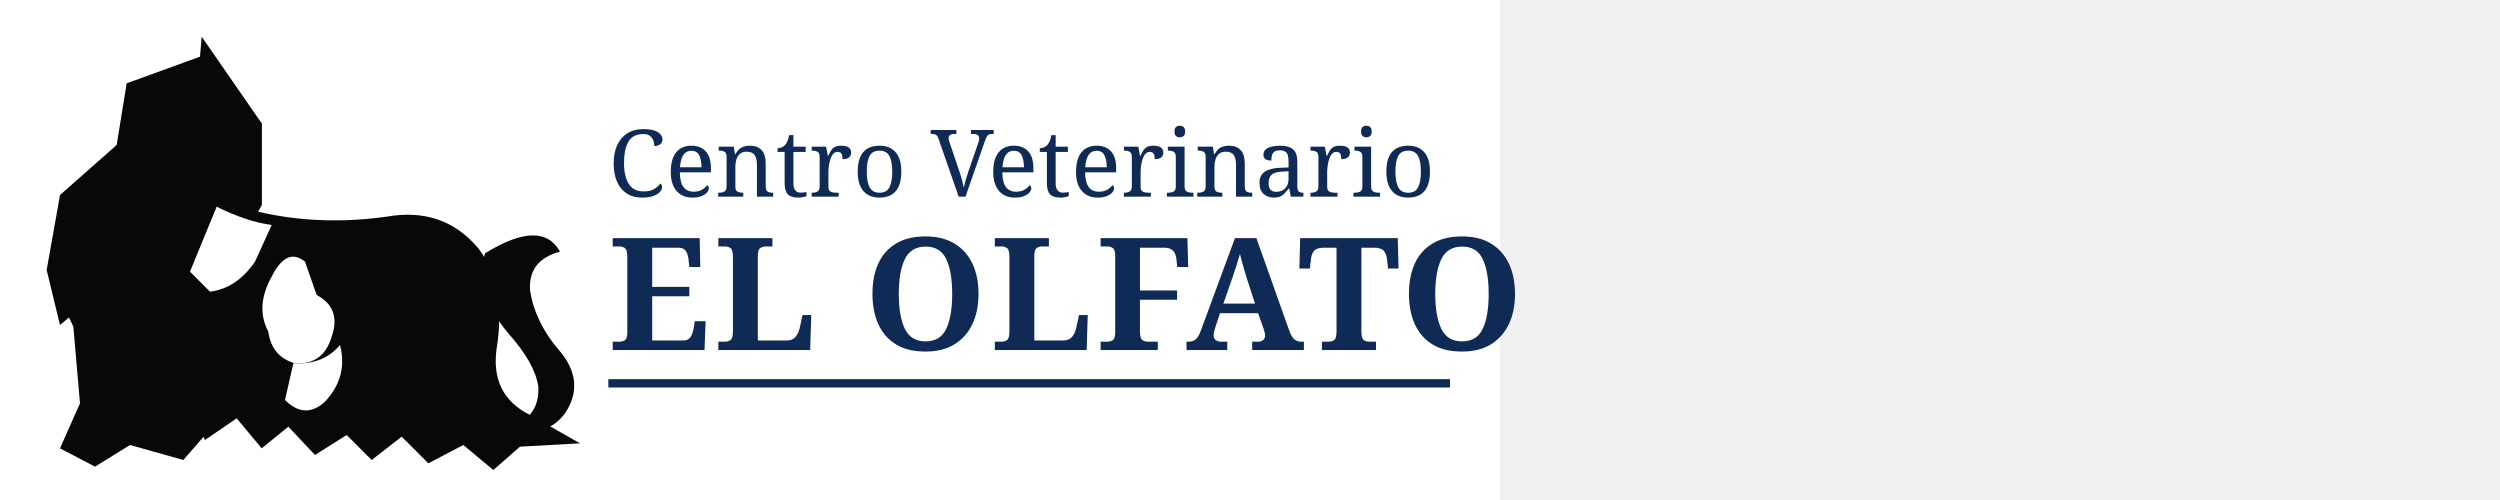
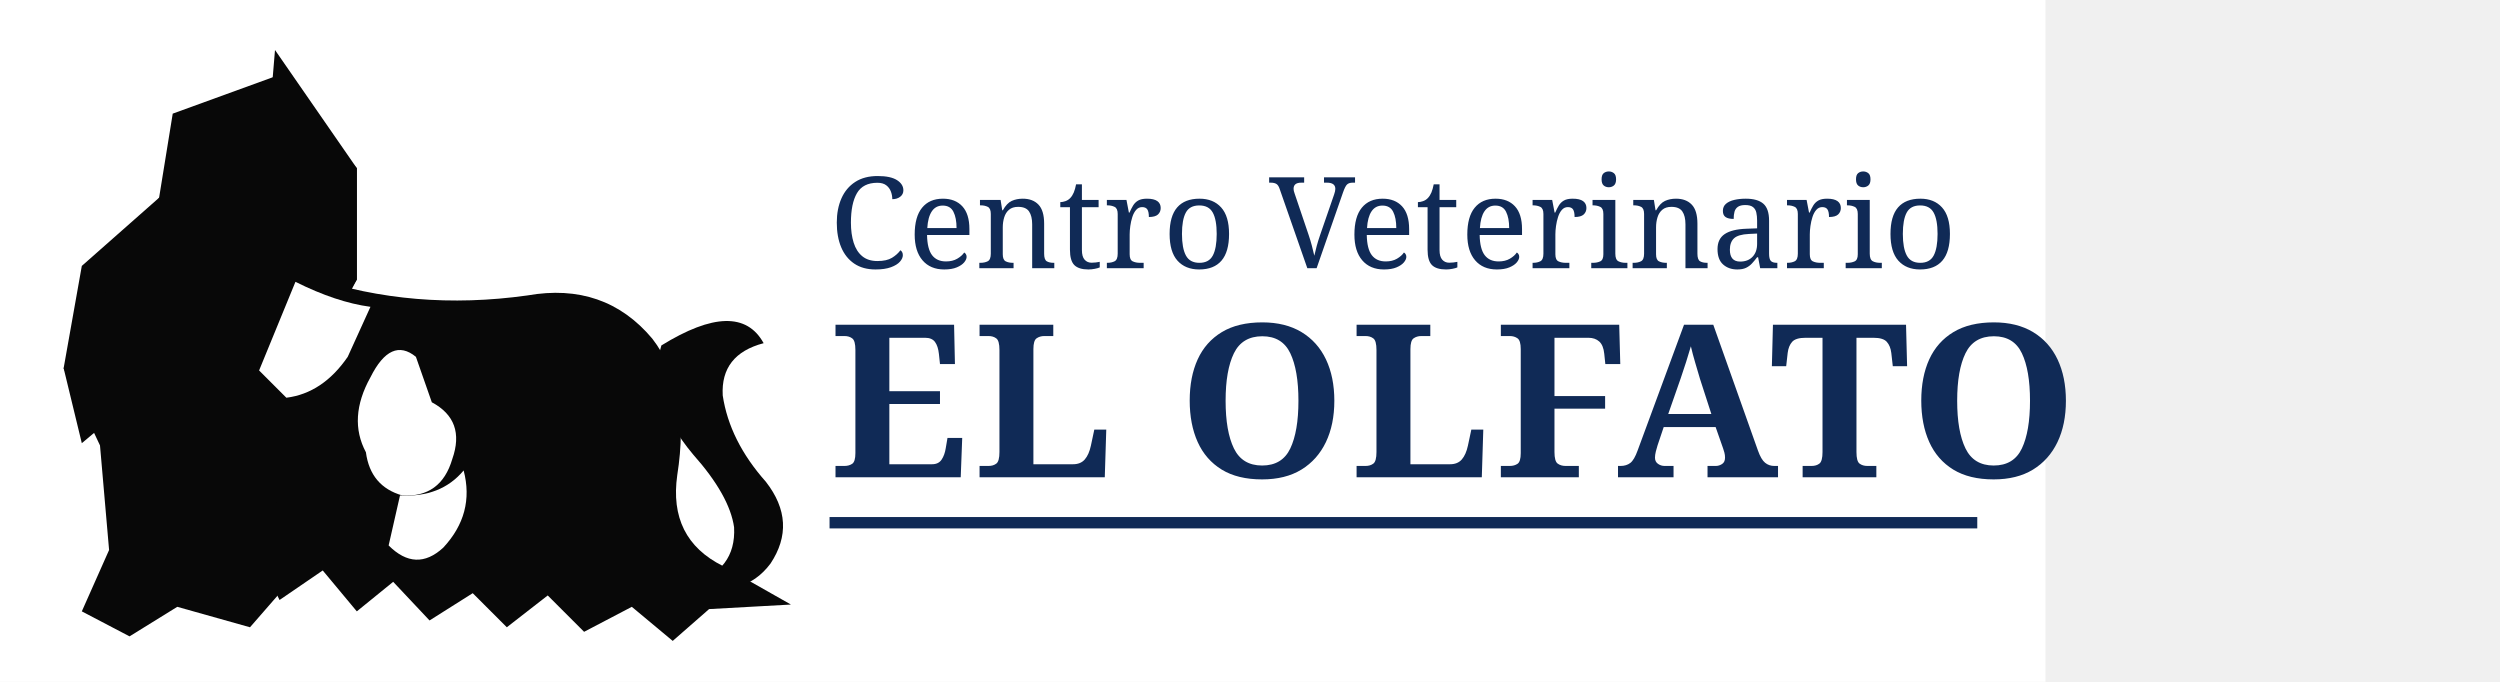
- <svg xmlns="http://www.w3.org/2000/svg" viewBox="0 0 1500 300" role="img" aria-labelledby="title desc">
+ <svg xmlns="http://www.w3.org/2000/svg" viewBox="0 0 1100 300" role="img" aria-labelledby="title desc">
  <rect width="900" height="300" fill="#fff" />
  <g transform="translate(18 22)" fill="#080808">
    <path d="M18 95 52 65 58 28 102 12 103 0 139 52 139 101 120 137 127 169 119 223 92 254 60 245 39 258 18 247 30 220 26 174 10 140Z" />
    <path d="M119 100 Q164 115 214 108 Q248 102 269 127 Q286 149 280 187 Q276 215 300 227 L330 244 294 246 278 260 260 245 239 256 223 240 205 254 190 239 171 251 155 234 139 247 124 229 105 242 95 222 Q112 183 110 149Z" />
    <path d="M273 130 Q307 109 318 129 Q299 134 300 152 Q303 172 319 190 Q333 208 321 226 Q309 242 286 235 Q306 229 305 210 Q303 196 287 178 Q266 153 273 130Z" />
    <path d="M52 65 103 42 102 12 139 52 139 101 117 137 91 158 63 169 49 147 18 173 10 140Z" />
    <path d="M112 102 Q130 111 145 113 L135 135 Q124 151 108 153 L96 141Z" fill="#fff" />
  </g>
  <path d="M163 166 Q172 148 183 157 L190 177 Q205 185 199 202 Q194 219 177 218 Q163 214 161 199 Q153 184 163 166Z" fill="#fff" />
  <path d="M176 218 Q194 219 204 207 Q209 226 195 241 Q183 252 171 240Z" fill="#fff" />
  <g fill="#102a56" font-family="Georgia,serif">
    <text x="365" y="118" font-size="56">Centro Veterinario</text>
    <text x="365" y="210" font-size="94" font-weight="bold" letter-spacing="2">EL OLFATO</text>
  </g>
  <path d="M365 230 H870" stroke="#102a56" stroke-width="5" />
</svg>
